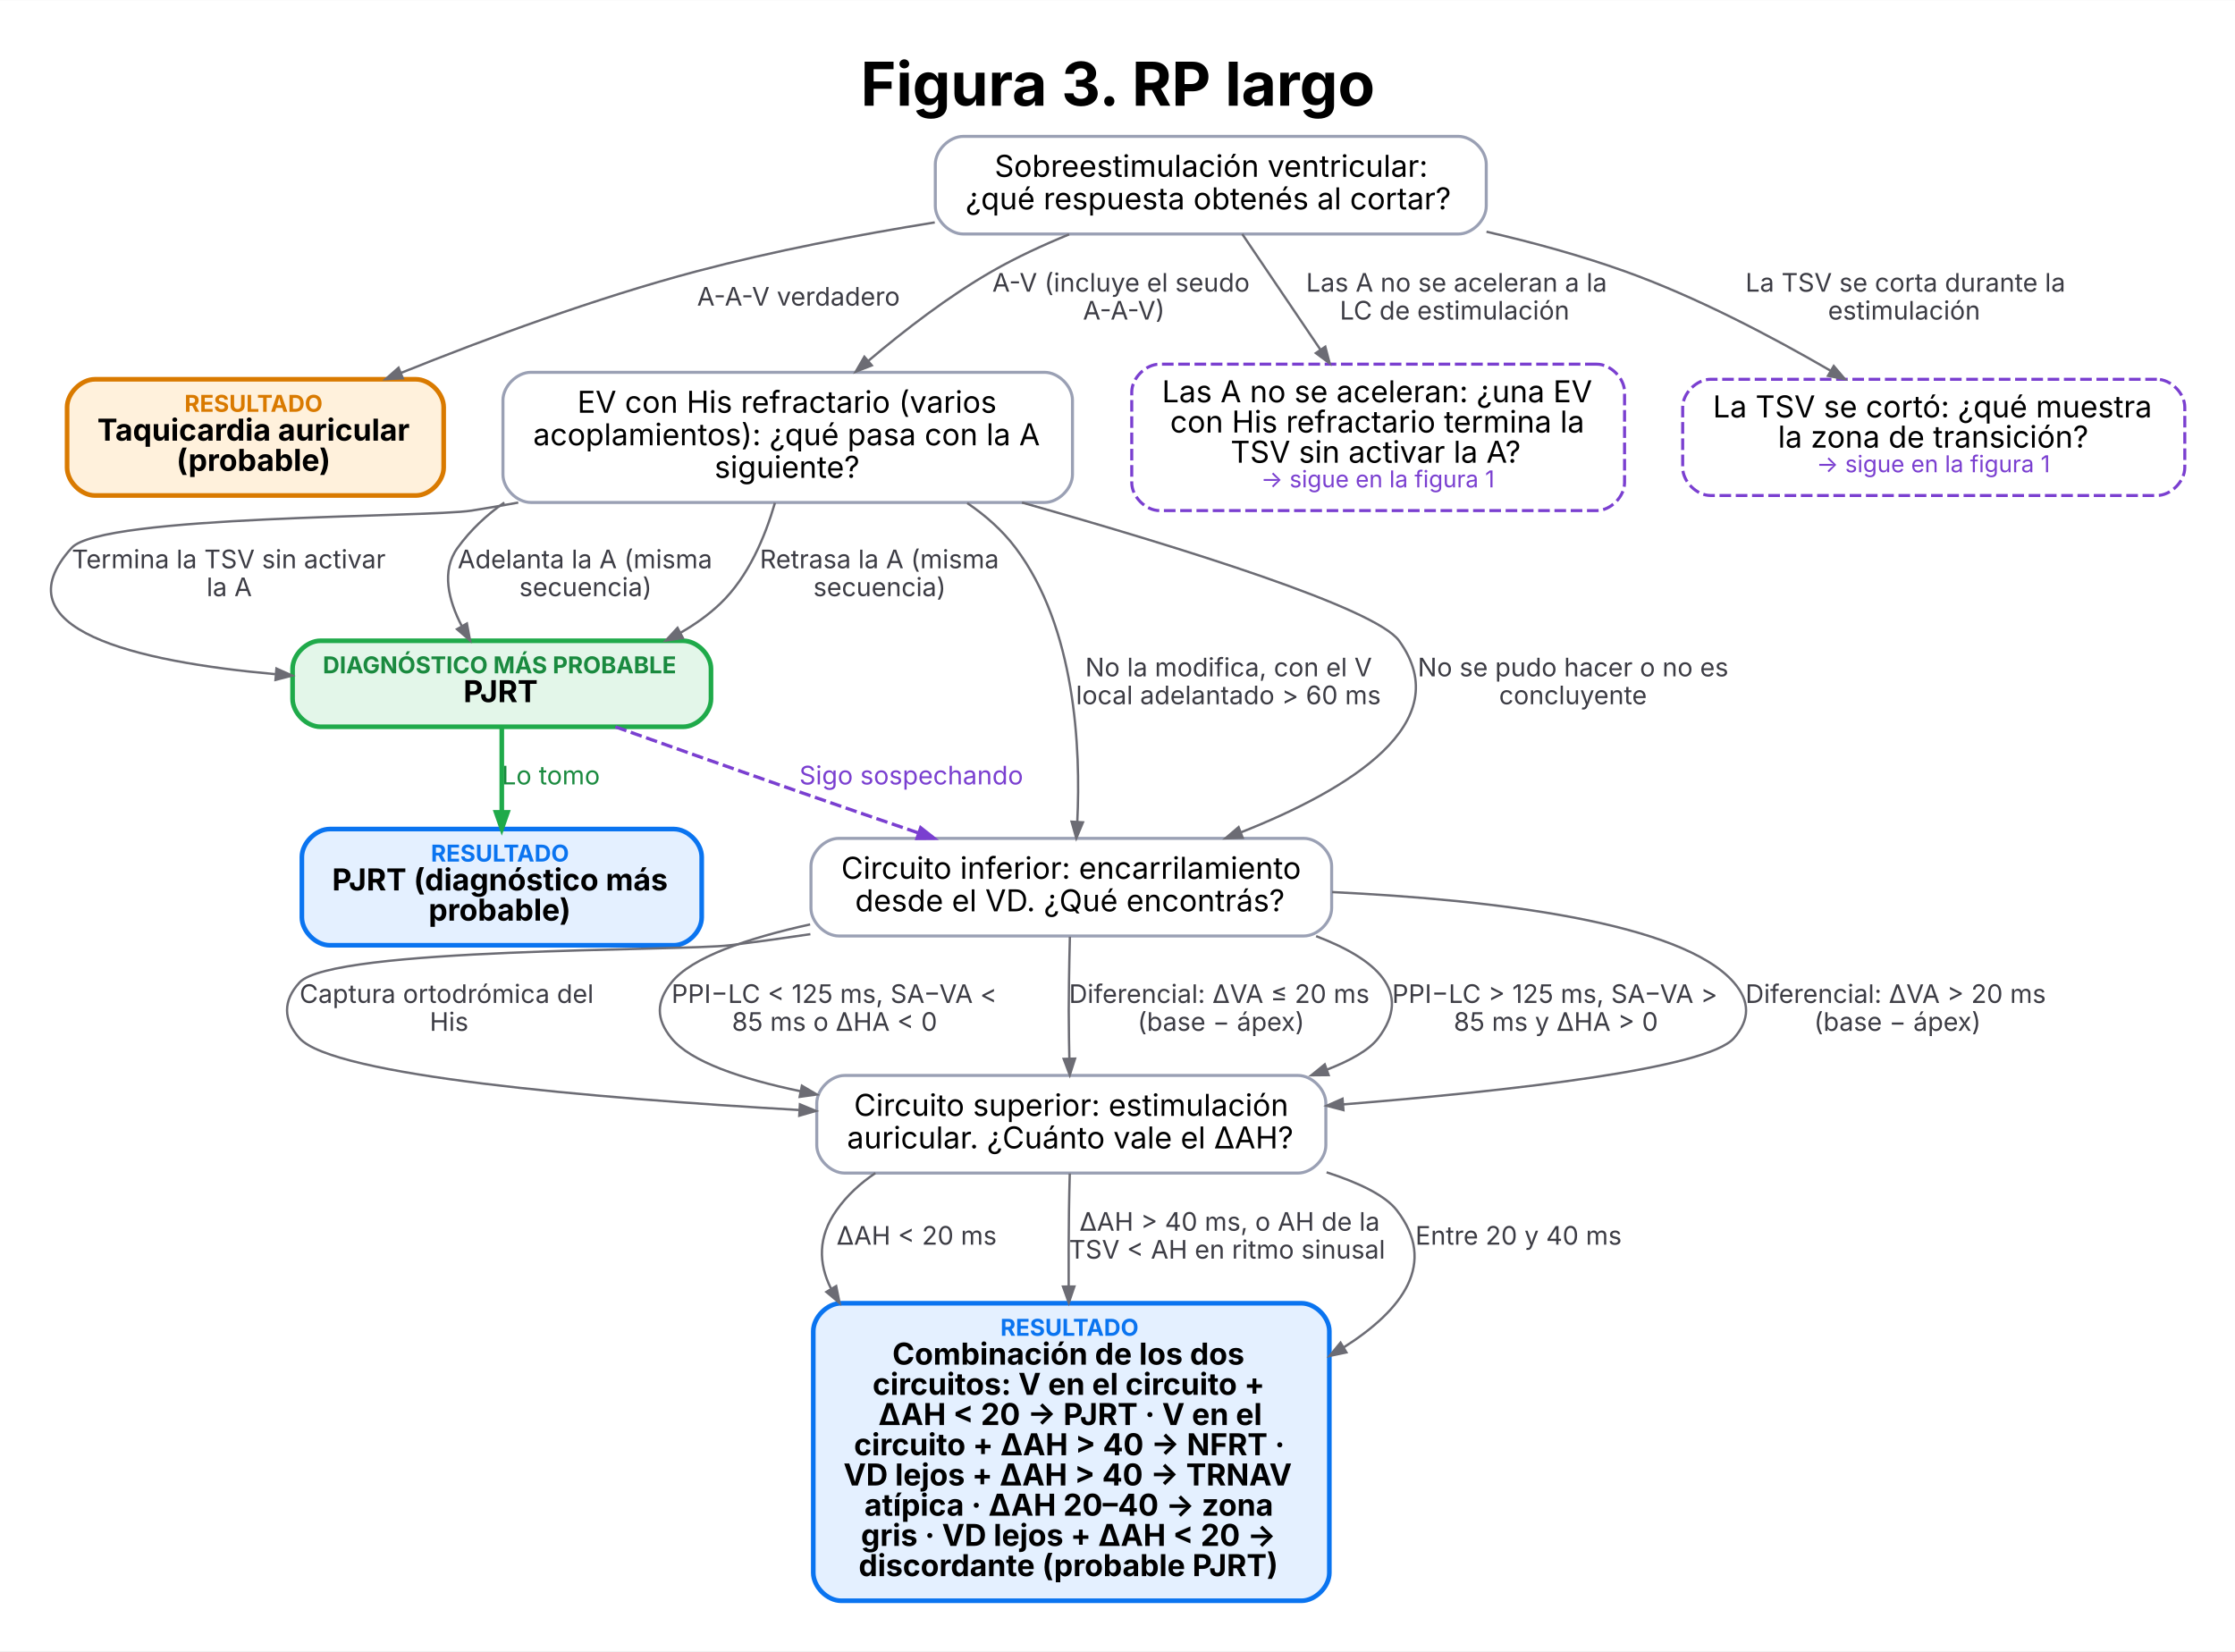
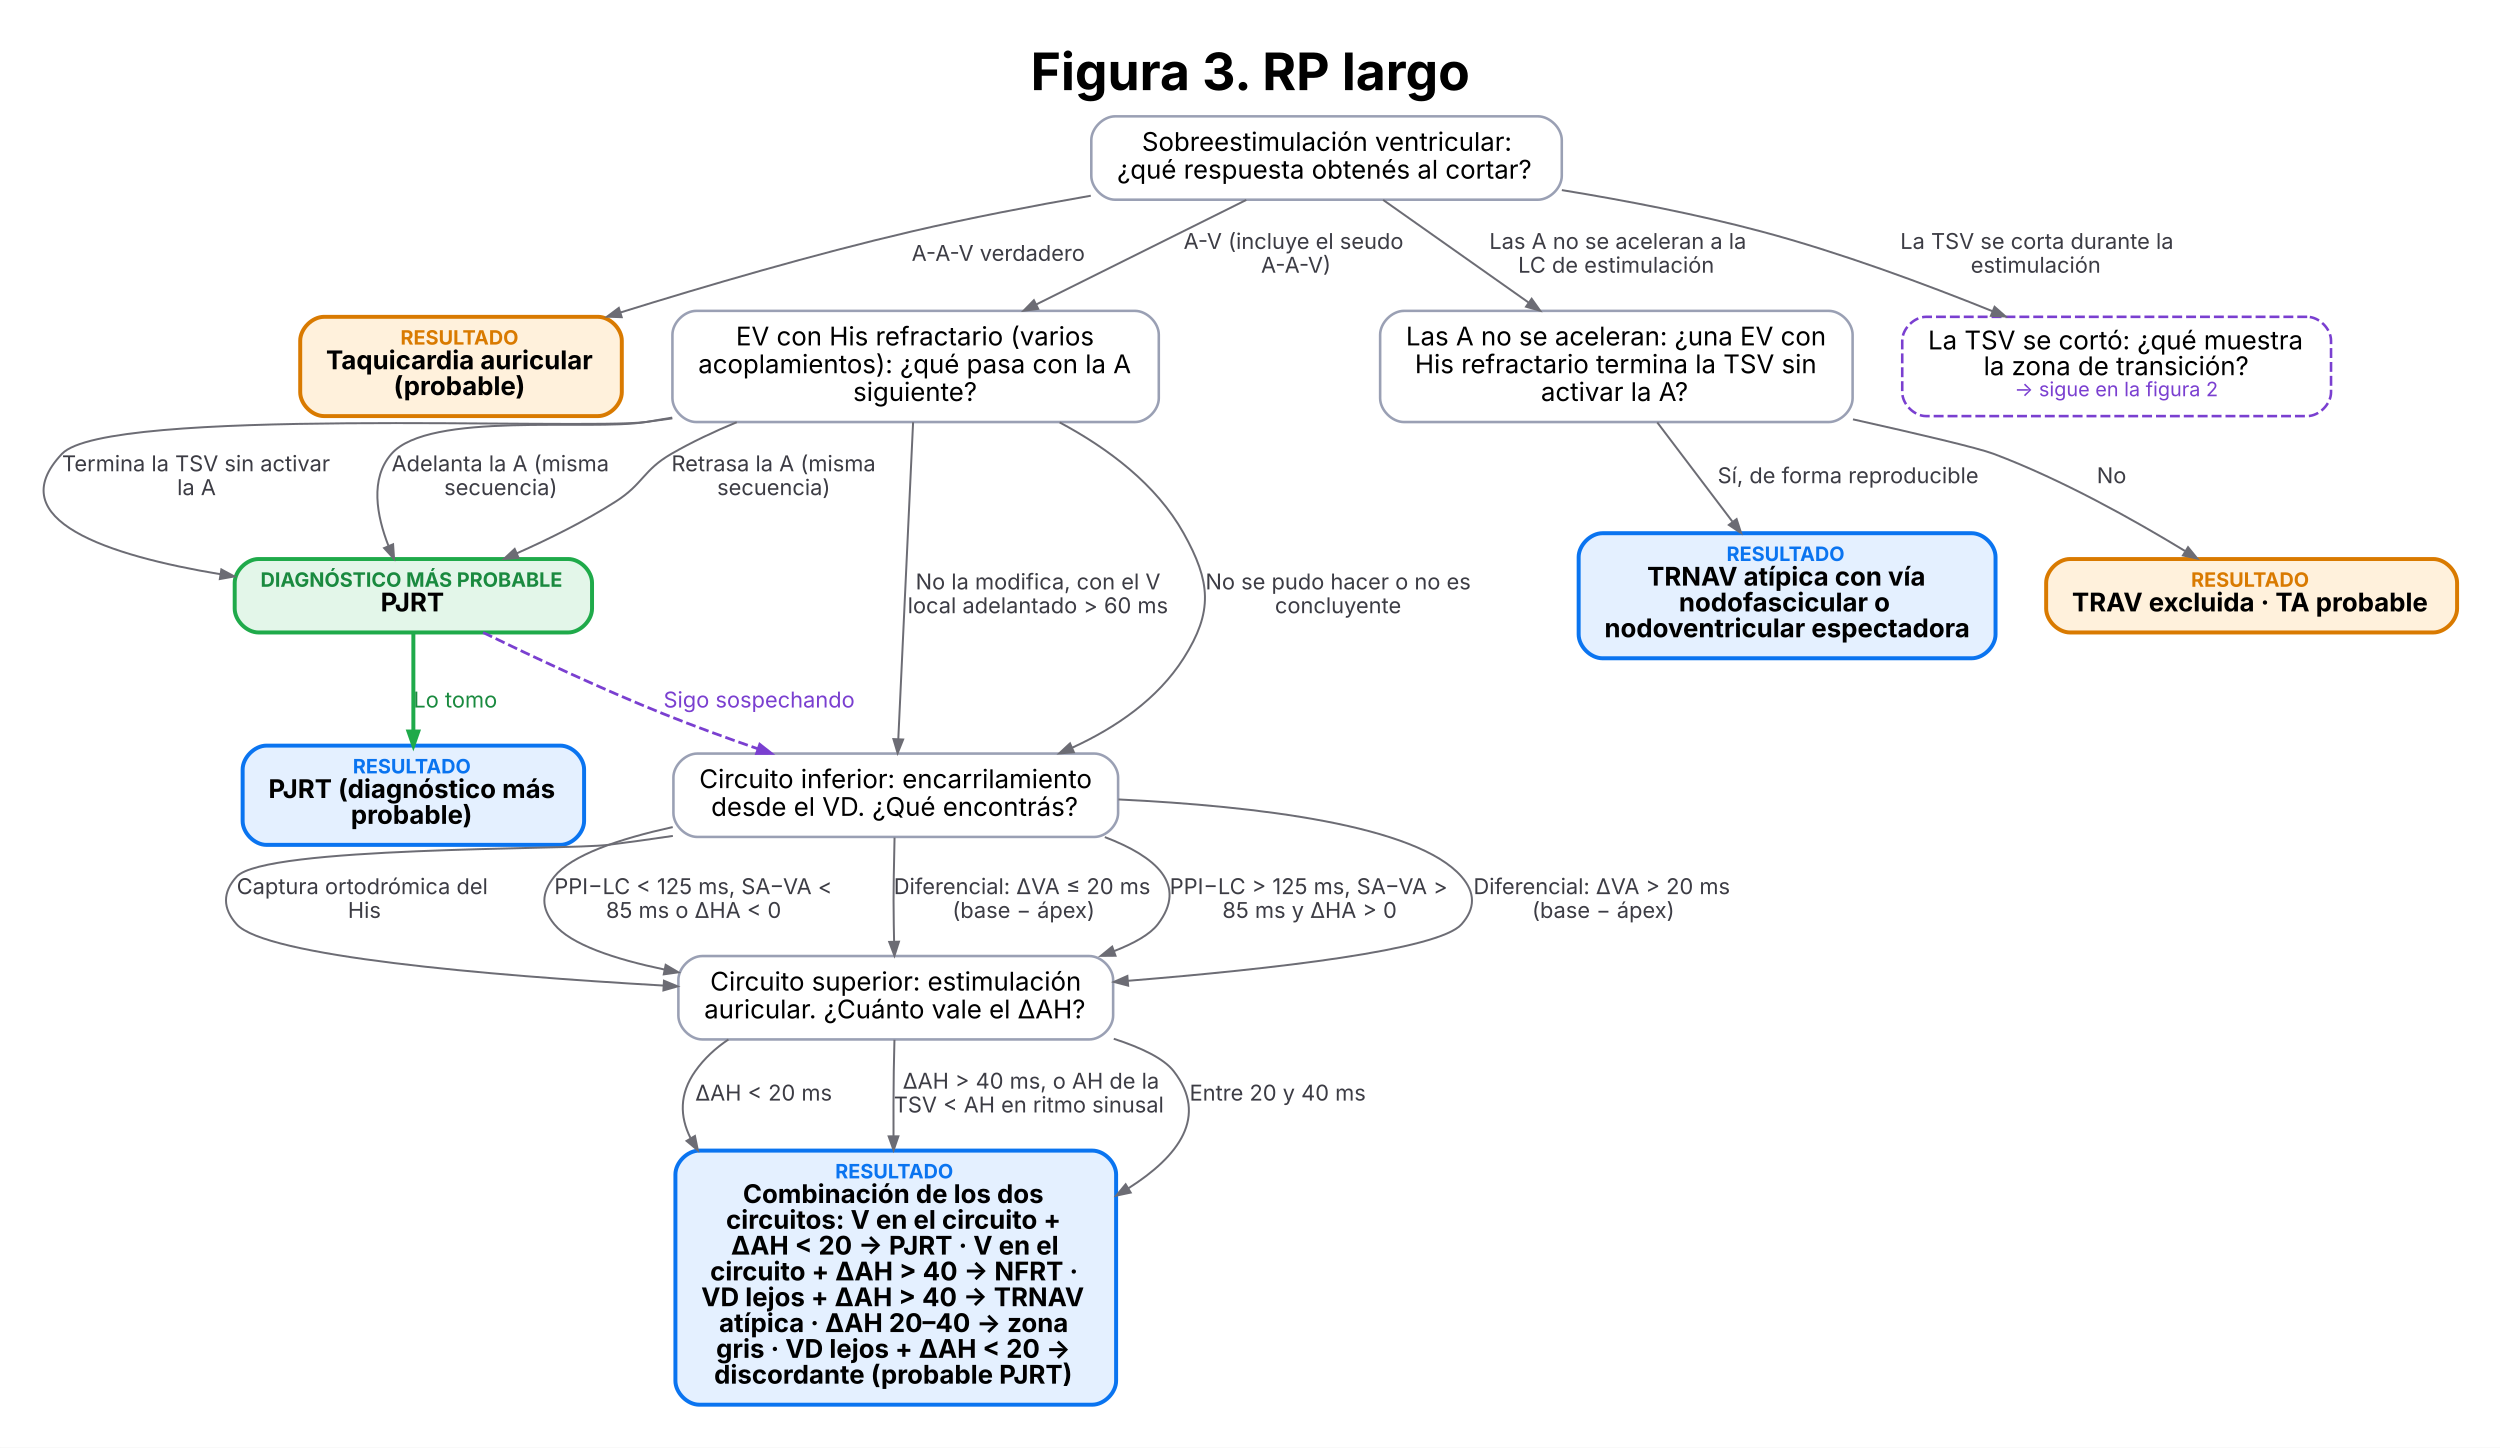
- <svg xmlns="http://www.w3.org/2000/svg" width="961pt" height="710pt" viewBox="0.00 0.00 961.46 710.20">
-   <g id="graph0" class="graph" transform="scale(1 1) rotate(0) translate(21.6 688.6)">
-     <polygon fill="white" stroke="transparent" points="-21.6,21.6 -21.6,-688.6 939.86,-688.6 939.86,21.6 -21.6,21.6" />
-     <text text-anchor="start" x="348.63" y="-643.2" font-family="Inter" font-weight="bold" font-size="26.00">Figura 3. RP largo</text>
+ <svg xmlns="http://www.w3.org/2000/svg" width="1259pt" height="729pt" viewBox="0.00 0.00 1259.31 729.20">
+   <g id="graph0" class="graph" transform="scale(1 1) rotate(0) translate(21.6 707.6)">
+     <polygon fill="white" stroke="transparent" points="-21.6,21.6 -21.6,-707.6 1237.71,-707.6 1237.71,21.6 -21.6,21.6" />
+     <text text-anchor="start" x="497.55" y="-662.2" font-family="Inter" font-weight="bold" font-size="26.00">Figura 3. RP largo</text>
    <g id="node1" class="node">
-       <path fill="#ffffff" stroke="#9aa0b4" stroke-width="1.3" d="M605.76,-630C605.76,-630 392.76,-630 392.76,-630 386.76,-630 380.76,-624 380.76,-618 380.76,-618 380.76,-600 380.76,-600 380.76,-594 386.76,-588 392.76,-588 392.76,-588 605.76,-588 605.76,-588 611.76,-588 617.76,-594 617.76,-600 617.76,-600 617.76,-618 617.76,-618 617.76,-624 611.76,-630 605.76,-630" />
-       <text text-anchor="start" x="406.26" y="-612.6" font-family="Inter" font-size="13.00">Sobreestimulación ventricular:</text>
-       <text text-anchor="start" x="393.76" y="-598.6" font-family="Inter" font-size="13.00">¿qué respuesta obtenés al cortar?</text>
+       <path fill="#ffffff" stroke="#9aa0b4" stroke-width="1.3" d="M753.11,-649C753.11,-649 540.11,-649 540.11,-649 534.11,-649 528.11,-643 528.11,-637 528.11,-637 528.11,-619 528.11,-619 528.11,-613 534.11,-607 540.11,-607 540.11,-607 753.11,-607 753.11,-607 759.11,-607 765.11,-613 765.11,-619 765.11,-619 765.11,-637 765.11,-637 765.11,-643 759.11,-649 753.11,-649" />
+       <text text-anchor="start" x="553.61" y="-631.6" font-family="Inter" font-size="13.00">Sobreestimulación ventricular:</text>
+       <text text-anchor="start" x="541.11" y="-617.6" font-family="Inter" font-size="13.00">¿qué respuesta obtenés al cortar?</text>
    </g>
    <g id="node2" class="node">
-       <path fill="#fff1dc" stroke="#d97a00" stroke-width="2" d="M157.26,-525.5C157.26,-525.5 19.26,-525.5 19.26,-525.5 13.26,-525.5 7.26,-519.5 7.26,-513.5 7.26,-513.5 7.26,-487.5 7.26,-487.5 7.26,-481.5 13.26,-475.5 19.26,-475.5 19.26,-475.5 157.26,-475.5 157.26,-475.5 163.26,-475.5 169.26,-481.5 169.26,-487.5 169.26,-487.5 169.26,-513.5 169.26,-513.5 169.26,-519.5 163.26,-525.5 157.26,-525.5" />
-       <text text-anchor="start" x="57.76" y="-511.5" font-family="Inter" font-weight="bold" font-size="10.00" fill="#d97a00">RESULTADO</text>
-       <text text-anchor="start" x="20.26" y="-499.1" font-family="Inter" font-weight="bold" font-size="13.00">Taquicardia auricular</text>
-       <text text-anchor="start" x="54.26" y="-486.1" font-family="Inter" font-weight="bold" font-size="13.00">(probable)</text>
+       <path fill="#fff1dc" stroke="#d97a00" stroke-width="2" d="M279.61,-548C279.61,-548 141.61,-548 141.61,-548 135.61,-548 129.61,-542 129.61,-536 129.61,-536 129.61,-510 129.61,-510 129.61,-504 135.61,-498 141.61,-498 141.61,-498 279.61,-498 279.61,-498 285.61,-498 291.61,-504 291.61,-510 291.61,-510 291.61,-536 291.61,-536 291.61,-542 285.61,-548 279.61,-548" />
+       <text text-anchor="start" x="180.11" y="-534" font-family="Inter" font-weight="bold" font-size="10.00" fill="#d97a00">RESULTADO</text>
+       <text text-anchor="start" x="142.61" y="-521.6" font-family="Inter" font-weight="bold" font-size="13.00">Taquicardia auricular</text>
+       <text text-anchor="start" x="176.61" y="-508.6" font-family="Inter" font-weight="bold" font-size="13.00">(probable)</text>
    </g>
    <g id="edge1" class="edge">
-       <path fill="none" stroke="#6c6c74" d="M380.52,-592.99C347.16,-587.61 311.05,-580.67 278.26,-572 234.87,-560.53 187.55,-542.99 150.98,-528.27" />
-       <polygon fill="#6c6c74" stroke="#6c6c74" points="151.69,-525.92 144.28,-525.56 149.85,-530.46 151.69,-525.92" />
-       <text text-anchor="start" x="278.26" y="-557.2" font-family="Inter" font-size="11.00" fill="#3c3c44">A-A-V verdadero</text>
+       <path fill="none" stroke="#6c6c74" d="M527.86,-609.01C498.24,-603.85 466.65,-597.76 437.61,-591 388.41,-579.54 334.12,-563.64 290.97,-550.21" />
+       <polygon fill="#6c6c74" stroke="#6c6c74" points="291.56,-547.82 284.15,-548.07 290.1,-552.5 291.56,-547.82" />
+       <text text-anchor="start" x="437.61" y="-576.2" font-family="Inter" font-size="11.00" fill="#3c3c44">A-A-V verdadero</text>
    </g>
    <g id="node3" class="node">
-       <path fill="#ffffff" stroke="#9aa0b4" stroke-width="1.3" d="M427.76,-528.5C427.76,-528.5 206.76,-528.5 206.76,-528.5 200.76,-528.5 194.76,-522.5 194.76,-516.5 194.76,-516.5 194.76,-484.5 194.76,-484.5 194.76,-478.5 200.76,-472.5 206.76,-472.5 206.76,-472.5 427.76,-472.5 427.76,-472.5 433.76,-472.5 439.76,-478.5 439.76,-484.5 439.76,-484.5 439.76,-516.5 439.76,-516.5 439.76,-522.5 433.76,-528.5 427.76,-528.5" />
-       <text text-anchor="start" x="226.76" y="-511.1" font-family="Inter" font-size="13.00">EV con His refractario (varios</text>
-       <text text-anchor="start" x="207.76" y="-497.1" font-family="Inter" font-size="13.00">acoplamientos): ¿qué pasa con la A</text>
-       <text text-anchor="start" x="285.76" y="-483.1" font-family="Inter" font-size="13.00">siguiente?</text>
+       <path fill="#ffffff" stroke="#9aa0b4" stroke-width="1.3" d="M550.11,-551C550.11,-551 329.11,-551 329.11,-551 323.11,-551 317.11,-545 317.11,-539 317.11,-539 317.11,-507 317.11,-507 317.11,-501 323.11,-495 329.11,-495 329.11,-495 550.11,-495 550.11,-495 556.11,-495 562.11,-501 562.11,-507 562.11,-507 562.11,-539 562.11,-539 562.11,-545 556.11,-551 550.11,-551" />
+       <text text-anchor="start" x="349.11" y="-533.6" font-family="Inter" font-size="13.00">EV con His refractario (varios</text>
+       <text text-anchor="start" x="330.11" y="-519.6" font-family="Inter" font-size="13.00">acoplamientos): ¿qué pasa con la A</text>
+       <text text-anchor="start" x="408.11" y="-505.6" font-family="Inter" font-size="13.00">siguiente?</text>
    </g>
    <g id="edge2" class="edge">
-       <path fill="none" stroke="#6c6c74" d="M438.31,-587.83C427.03,-583.22 415.57,-577.91 405.26,-572 386.5,-561.25 367.55,-546.65 352.07,-533.53" />
-       <polygon fill="#6c6c74" stroke="#6c6c74" points="353.43,-531.47 346.52,-528.77 350.24,-535.19 353.43,-531.47" />
-       <text text-anchor="start" x="405.26" y="-563.2" font-family="Inter" font-size="11.00" fill="#3c3c44">A-V (incluye el seudo</text>
-       <text text-anchor="start" x="444.26" y="-551.2" font-family="Inter" font-size="11.00" fill="#3c3c44">A-A-V)</text>
+       <path fill="none" stroke="#6c6c74" d="M606.2,-606.9C576.08,-591.9 534.41,-571.17 500.29,-554.2" />
+       <polygon fill="#6c6c74" stroke="#6c6c74" points="501.37,-552 494.01,-551.07 499.19,-556.38 501.37,-552" />
+       <text text-anchor="start" x="574.61" y="-582.2" font-family="Inter" font-size="11.00" fill="#3c3c44">A-V (incluye el seudo</text>
+       <text text-anchor="start" x="613.61" y="-570.2" font-family="Inter" font-size="11.00" fill="#3c3c44">A-A-V)</text>
    </g>
    <g id="node4" class="node">
-       <path fill="none" stroke="#7a3fd0" stroke-width="1.3" stroke-dasharray="5,2" d="M665.26,-532C665.26,-532 477.26,-532 477.26,-532 471.26,-532 465.26,-526 465.26,-520 465.26,-520 465.26,-481 465.26,-481 465.26,-475 471.26,-469 477.26,-469 477.26,-469 665.26,-469 665.26,-469 671.26,-469 677.26,-475 677.26,-481 677.26,-481 677.26,-520 677.26,-520 677.26,-526 671.26,-532 665.26,-532" />
-       <text text-anchor="start" x="478.26" y="-515.6" font-family="Inter" font-size="13.00">Las A no se aceleran: ¿una EV</text>
-       <text text-anchor="start" x="481.76" y="-502.6" font-family="Inter" font-size="13.00">con His refractario termina la</text>
-       <text text-anchor="start" x="507.76" y="-489.6" font-family="Inter" font-size="13.00">TSV sin activar la A?</text>
-       <text text-anchor="start" x="520.76" y="-479" font-family="Inter" font-size="10.00" fill="#7a3fd0">→ sigue en la figura 1</text>
+       <path fill="#ffffff" stroke="#9aa0b4" stroke-width="1.3" d="M899.61,-551C899.61,-551 685.61,-551 685.61,-551 679.61,-551 673.61,-545 673.61,-539 673.61,-539 673.61,-507 673.61,-507 673.61,-501 679.61,-495 685.61,-495 685.61,-495 899.61,-495 899.61,-495 905.61,-495 911.61,-501 911.61,-507 911.61,-507 911.61,-539 911.61,-539 911.61,-545 905.61,-551 899.61,-551" />
+       <text text-anchor="start" x="686.61" y="-533.6" font-family="Inter" font-size="13.00">Las A no se aceleran: ¿una EV con</text>
+       <text text-anchor="start" x="691.11" y="-519.6" font-family="Inter" font-size="13.00">His refractario termina la TSV sin</text>
+       <text text-anchor="start" x="754.61" y="-505.6" font-family="Inter" font-size="13.00">activar la A?</text>
    </g>
    <g id="edge3" class="edge">
-       <path fill="none" stroke="#6c6c74" d="M512.8,-587.97C522.23,-574.02 535.09,-555 546.35,-538.35" />
-       <polygon fill="#6c6c74" stroke="#6c6c74" points="548.52,-539.51 550.41,-532.34 544.46,-536.76 548.52,-539.51" />
-       <text text-anchor="start" x="540.26" y="-563.2" font-family="Inter" font-size="11.00" fill="#3c3c44">Las A no se aceleran a la</text>
-       <text text-anchor="start" x="554.76" y="-551.2" font-family="Inter" font-size="11.00" fill="#3c3c44">LC de estimulación</text>
+       <path fill="none" stroke="#6c6c74" d="M675.1,-606.9C695.91,-592.22 724.52,-572.03 748.3,-555.26" />
+       <polygon fill="#6c6c74" stroke="#6c6c74" points="749.93,-557.11 754.23,-551.07 747.1,-553.1 749.93,-557.11" />
+       <text text-anchor="start" x="728.61" y="-582.2" font-family="Inter" font-size="11.00" fill="#3c3c44">Las A no se aceleran a la</text>
+       <text text-anchor="start" x="743.11" y="-570.2" font-family="Inter" font-size="11.00" fill="#3c3c44">LC de estimulación</text>
    </g>
    <g id="node5" class="node">
-       <path fill="none" stroke="#7a3fd0" stroke-width="1.3" stroke-dasharray="5,2" d="M906.26,-525.5C906.26,-525.5 714.26,-525.5 714.26,-525.5 708.26,-525.5 702.26,-519.5 702.26,-513.5 702.26,-513.5 702.26,-487.5 702.26,-487.5 702.26,-481.5 708.26,-475.5 714.26,-475.5 714.26,-475.5 906.26,-475.5 906.26,-475.5 912.26,-475.5 918.26,-481.5 918.26,-487.5 918.26,-487.5 918.26,-513.5 918.26,-513.5 918.26,-519.5 912.26,-525.5 906.26,-525.5" />
-       <text text-anchor="start" x="715.26" y="-509.1" font-family="Inter" font-size="13.00">La TSV se cortó: ¿qué muestra</text>
-       <text text-anchor="start" x="743.26" y="-496.1" font-family="Inter" font-size="13.00">la zona de transición?</text>
-       <text text-anchor="start" x="759.76" y="-485.5" font-family="Inter" font-size="10.00" fill="#7a3fd0">→ sigue en la figura 1</text>
+       <path fill="none" stroke="#7a3fd0" stroke-width="1.3" stroke-dasharray="5,2" d="M1140.61,-548C1140.61,-548 948.61,-548 948.61,-548 942.61,-548 936.61,-542 936.61,-536 936.61,-536 936.61,-510 936.61,-510 936.61,-504 942.61,-498 948.61,-498 948.61,-498 1140.61,-498 1140.61,-498 1146.61,-498 1152.61,-504 1152.61,-510 1152.61,-510 1152.61,-536 1152.61,-536 1152.61,-542 1146.61,-548 1140.61,-548" />
+       <text text-anchor="start" x="949.61" y="-531.6" font-family="Inter" font-size="13.00">La TSV se cortó: ¿qué muestra</text>
+       <text text-anchor="start" x="977.61" y="-518.6" font-family="Inter" font-size="13.00">la zona de transición?</text>
+       <text text-anchor="start" x="993.11" y="-508" font-family="Inter" font-size="10.00" fill="#7a3fd0">→ sigue en la figura 2</text>
    </g>
    <g id="edge4" class="edge">
-       <path fill="none" stroke="#6c6c74" d="M617.86,-588.98C637.96,-584.35 658.41,-578.74 677.26,-572 708.11,-560.97 740.64,-543.83 765.81,-529.22" />
-       <polygon fill="#6c6c74" stroke="#6c6c74" points="767.25,-531.21 772.05,-525.56 764.77,-526.99 767.25,-531.21" />
-       <text text-anchor="start" x="729.26" y="-563.2" font-family="Inter" font-size="11.00" fill="#3c3c44">La TSV se corta durante la</text>
-       <text text-anchor="start" x="764.76" y="-551.2" font-family="Inter" font-size="11.00" fill="#3c3c44">estimulación</text>
+       <path fill="none" stroke="#6c6c74" d="M765.14,-611.84C797.96,-606.48 833.4,-599.59 865.61,-591 905.13,-580.46 948.1,-564.54 982.03,-550.85" />
+       <polygon fill="#6c6c74" stroke="#6c6c74" points="983.13,-553.05 988.69,-548.15 981.28,-548.51 983.13,-553.05" />
+       <text text-anchor="start" x="935.61" y="-582.2" font-family="Inter" font-size="11.00" fill="#3c3c44">La TSV se corta durante la</text>
+       <text text-anchor="start" x="971.11" y="-570.2" font-family="Inter" font-size="11.00" fill="#3c3c44">estimulación</text>
    </g>
    <g id="node6" class="node">
-       <path fill="#e3f6e9" stroke="#1faa4a" stroke-width="2" d="M272.26,-413C272.26,-413 116.26,-413 116.26,-413 110.26,-413 104.26,-407 104.26,-401 104.26,-401 104.26,-388 104.26,-388 104.26,-382 110.26,-376 116.26,-376 116.26,-376 272.26,-376 272.26,-376 278.26,-376 284.26,-382 284.26,-388 284.26,-388 284.26,-401 284.26,-401 284.26,-407 278.26,-413 272.26,-413" />
-       <text text-anchor="start" x="117.26" y="-399" font-family="Inter" font-weight="bold" font-size="10.00" fill="#1a8a3f">DIAGNÓSTICO MÁS PROBABLE</text>
-       <text text-anchor="start" x="177.76" y="-386.6" font-family="Inter" font-weight="bold" font-size="13.00">PJRT</text>
+       <path fill="#e3f6e9" stroke="#1faa4a" stroke-width="2" d="M264.61,-426C264.61,-426 108.61,-426 108.61,-426 102.61,-426 96.61,-420 96.61,-414 96.61,-414 96.61,-401 96.61,-401 96.61,-395 102.61,-389 108.61,-389 108.61,-389 264.61,-389 264.61,-389 270.61,-389 276.61,-395 276.61,-401 276.61,-401 276.61,-414 276.61,-414 276.61,-420 270.61,-426 264.61,-426" />
+       <text text-anchor="start" x="109.61" y="-412" font-family="Inter" font-weight="bold" font-size="10.00" fill="#1a8a3f">DIAGNÓSTICO MÁS PROBABLE</text>
+       <text text-anchor="start" x="170.11" y="-399.6" font-family="Inter" font-weight="bold" font-size="13.00">PJRT</text>
    </g>
    <g id="edge5" class="edge">
-       <path fill="none" stroke="#6c6c74" d="M201.34,-472.46C194.56,-471.21 187.83,-470.04 181.26,-469 162.3,-466 22.19,-467.19 9.26,-453 -22.74,-417.88 36.9,-404.01 96.79,-398.64" />
-       <polygon fill="#6c6c74" stroke="#6c6c74" points="97.32,-401.05 104.09,-398.02 96.91,-396.17 97.32,-401.05" />
-       <text text-anchor="start" x="9.26" y="-444.2" font-family="Inter" font-size="11.00" fill="#3c3c44">Termina la TSV sin activar</text>
-       <text text-anchor="start" x="67.26" y="-432.2" font-family="Inter" font-size="11.00" fill="#3c3c44">la A</text>
+       <path fill="none" stroke="#6c6c74" d="M317.04,-496.84C312.51,-496.17 308.02,-495.56 303.61,-495 271.15,-490.92 32.1,-502.75 9.61,-479 -21.98,-445.65 32.78,-427.74 89.5,-418.33" />
+       <polygon fill="#6c6c74" stroke="#6c6c74" points="89.89,-420.75 96.42,-417.22 89.12,-415.91 89.89,-420.75" />
+       <text text-anchor="start" x="9.61" y="-470.2" font-family="Inter" font-size="11.00" fill="#3c3c44">Termina la TSV sin activar</text>
+       <text text-anchor="start" x="67.61" y="-458.2" font-family="Inter" font-size="11.00" fill="#3c3c44">la A</text>
    </g>
    <g id="edge6" class="edge">
-       <path fill="none" stroke="#6c6c74" d="M195.35,-472.47C187.67,-467.09 180.82,-460.67 175.26,-453 168.09,-443.11 171.34,-430.35 177.03,-419.37" />
-       <polygon fill="#6c6c74" stroke="#6c6c74" points="179.25,-420.43 180.61,-413.14 175,-417.99 179.25,-420.43" />
-       <text text-anchor="start" x="175.26" y="-444.2" font-family="Inter" font-size="11.00" fill="#3c3c44">Adelanta la A (misma</text>
-       <text text-anchor="start" x="201.76" y="-432.2" font-family="Inter" font-size="11.00" fill="#3c3c44">secuencia)</text>
+       <path fill="none" stroke="#6c6c74" d="M316.99,-497.24C312.47,-496.46 308,-495.71 303.61,-495 275.31,-490.43 194.58,-500.49 175.61,-479 164.59,-466.52 168.17,-447.71 174.06,-432.66" />
+       <polygon fill="#6c6c74" stroke="#6c6c74" points="176.39,-433.44 176.89,-426.04 171.88,-431.52 176.39,-433.44" />
+       <text text-anchor="start" x="175.61" y="-470.2" font-family="Inter" font-size="11.00" fill="#3c3c44">Adelanta la A (misma</text>
+       <text text-anchor="start" x="202.11" y="-458.2" font-family="Inter" font-size="11.00" fill="#3c3c44">secuencia)</text>
    </g>
    <g id="edge7" class="edge">
-       <path fill="none" stroke="#6c6c74" d="M311.76,-472.32C307.54,-457.76 300.33,-440.51 288.26,-429 283.18,-424.16 277.36,-420.01 271.15,-416.46" />
-       <polygon fill="#6c6c74" stroke="#6c6c74" points="272.16,-414.22 264.83,-413.1 269.86,-418.55 272.16,-414.22" />
-       <text text-anchor="start" x="305.26" y="-444.2" font-family="Inter" font-size="11.00" fill="#3c3c44">Retrasa la A (misma</text>
-       <text text-anchor="start" x="328.26" y="-432.2" font-family="Inter" font-size="11.00" fill="#3c3c44">secuencia)</text>
+       <path fill="none" stroke="#6c6c74" d="M349.51,-494.92C338.14,-490.23 326.9,-484.93 316.61,-479 302.4,-470.82 302.42,-463.82 288.61,-455 273.11,-445.11 255.16,-436.18 238.68,-428.86" />
+       <polygon fill="#6c6c74" stroke="#6c6c74" points="239.6,-426.59 232.21,-426.03 237.64,-431.08 239.6,-426.59" />
+       <text text-anchor="start" x="316.61" y="-470.2" font-family="Inter" font-size="11.00" fill="#3c3c44">Retrasa la A (misma</text>
+       <text text-anchor="start" x="339.61" y="-458.2" font-family="Inter" font-size="11.00" fill="#3c3c44">secuencia)</text>
    </g>
    <g id="node7" class="node">
-       <path fill="#ffffff" stroke="#9aa0b4" stroke-width="1.3" d="M539.26,-328C539.26,-328 339.26,-328 339.26,-328 333.26,-328 327.26,-322 327.26,-316 327.26,-316 327.26,-298 327.26,-298 327.26,-292 333.26,-286 339.26,-286 339.26,-286 539.26,-286 539.26,-286 545.26,-286 551.26,-292 551.26,-298 551.26,-298 551.26,-316 551.26,-316 551.26,-322 545.26,-328 539.26,-328" />
-       <text text-anchor="start" x="340.26" y="-310.6" font-family="Inter" font-size="13.00">Circuito inferior: encarrilamiento</text>
-       <text text-anchor="start" x="346.26" y="-296.6" font-family="Inter" font-size="13.00">desde el VD. ¿Qué encontrás?</text>
+       <path fill="#ffffff" stroke="#9aa0b4" stroke-width="1.3" d="M529.61,-328C529.61,-328 329.61,-328 329.61,-328 323.61,-328 317.61,-322 317.61,-316 317.61,-316 317.61,-298 317.61,-298 317.61,-292 323.61,-286 329.61,-286 329.61,-286 529.61,-286 529.61,-286 535.61,-286 541.61,-292 541.61,-298 541.61,-298 541.61,-316 541.61,-316 541.61,-322 535.61,-328 529.61,-328" />
+       <text text-anchor="start" x="330.61" y="-310.6" font-family="Inter" font-size="13.00">Circuito inferior: encarrilamiento</text>
+       <text text-anchor="start" x="336.61" y="-296.6" font-family="Inter" font-size="13.00">desde el VD. ¿Qué encontrás?</text>
    </g>
    <g id="edge8" class="edge">
-       <path fill="none" stroke="#6c6c74" d="M394.49,-472.24C402.4,-466.88 409.59,-460.52 415.26,-453 441.14,-418.67 443.35,-366.72 441.83,-335.21" />
-       <polygon fill="#6c6c74" stroke="#6c6c74" points="444.27,-334.89 441.41,-328.05 439.38,-335.18 444.27,-334.89" />
-       <text text-anchor="start" x="445.26" y="-397.7" font-family="Inter" font-size="11.00" fill="#3c3c44">No la modifica, con el V</text>
-       <text text-anchor="start" x="441.26" y="-385.7" font-family="Inter" font-size="11.00" fill="#3c3c44">local adelantado &gt; 60 ms</text>
+       <path fill="none" stroke="#6c6c74" d="M438.34,-494.9C436.42,-453.84 432.8,-376.31 430.88,-335.19" />
+       <polygon fill="#6c6c74" stroke="#6c6c74" points="433.32,-335.08 430.55,-328.2 428.43,-335.3 433.32,-335.08" />
+       <text text-anchor="start" x="439.61" y="-410.7" font-family="Inter" font-size="11.00" fill="#3c3c44">No la modifica, con el V</text>
+       <text text-anchor="start" x="435.61" y="-398.7" font-family="Inter" font-size="11.00" fill="#3c3c44">local adelantado &gt; 60 ms</text>
    </g>
    <g id="edge9" class="edge">
-       <path fill="none" stroke="#6c6c74" d="M418.04,-472.47C487.88,-452.72 570.1,-427.04 580.26,-413 605.9,-377.58 558.68,-348.92 512.13,-330.55" />
-       <polygon fill="#6c6c74" stroke="#6c6c74" points="512.98,-328.25 505.57,-328.02 511.22,-332.82 512.98,-328.25" />
-       <text text-anchor="start" x="588.26" y="-397.7" font-family="Inter" font-size="11.00" fill="#3c3c44">No se pudo hacer o no es</text>
-       <text text-anchor="start" x="623.26" y="-385.7" font-family="Inter" font-size="11.00" fill="#3c3c44">concluyente</text>
+       <path fill="none" stroke="#6c6c74" d="M512.17,-494.81C536.46,-481.82 560.84,-463.62 574.61,-439 588.27,-414.56 589.62,-399.63 574.61,-376 561.58,-355.5 540.55,-341.07 518.5,-330.96" />
+       <polygon fill="#6c6c74" stroke="#6c6c74" points="519.34,-328.65 511.95,-328.08 517.38,-333.14 519.34,-328.65" />
+       <text text-anchor="start" x="585.61" y="-410.7" font-family="Inter" font-size="11.00" fill="#3c3c44">No se pudo hacer o no es</text>
+       <text text-anchor="start" x="620.61" y="-398.7" font-family="Inter" font-size="11.00" fill="#3c3c44">concluyente</text>
+     </g>
+     <g id="node11" class="node">
+       <path fill="#e4f0ff" stroke="#0a74f0" stroke-width="2" d="M971.61,-439C971.61,-439 785.61,-439 785.61,-439 779.61,-439 773.61,-433 773.61,-427 773.61,-427 773.61,-388 773.61,-388 773.61,-382 779.61,-376 785.61,-376 785.61,-376 971.61,-376 971.61,-376 977.61,-376 983.61,-382 983.61,-388 983.61,-388 983.61,-427 983.61,-427 983.61,-433 977.61,-439 971.61,-439" />
+       <text text-anchor="start" x="848.11" y="-425" font-family="Inter" font-weight="bold" font-size="10.00" fill="#0a74f0">RESULTADO</text>
+       <text text-anchor="start" x="808.11" y="-412.6" font-family="Inter" font-weight="bold" font-size="13.00">TRNAV atípica con vía</text>
+       <text text-anchor="start" x="824.11" y="-399.6" font-family="Inter" font-weight="bold" font-size="13.00">nodofascicular o</text>
+       <text text-anchor="start" x="786.61" y="-386.6" font-family="Inter" font-weight="bold" font-size="13.00">nodoventricular espectadora</text>
+     </g>
+     <g id="edge20" class="edge">
+       <path fill="none" stroke="#6c6c74" d="M813.21,-494.81C824.54,-479.86 838.74,-461.11 851.02,-444.91" />
+       <polygon fill="#6c6c74" stroke="#6c6c74" points="853.17,-446.12 855.45,-439.07 849.27,-443.16 853.17,-446.12" />
+       <text text-anchor="start" x="843.61" y="-464.2" font-family="Inter" font-size="11.00" fill="#3c3c44">Sí, de forma reproducible</text>
+     </g>
+     <g id="node12" class="node">
+       <path fill="#fff1dc" stroke="#d97a00" stroke-width="2" d="M1204.11,-426C1204.11,-426 1021.11,-426 1021.11,-426 1015.11,-426 1009.11,-420 1009.11,-414 1009.11,-414 1009.11,-401 1009.11,-401 1009.11,-395 1015.11,-389 1021.11,-389 1021.11,-389 1204.11,-389 1204.11,-389 1210.11,-389 1216.11,-395 1216.11,-401 1216.11,-401 1216.11,-414 1216.11,-414 1216.11,-420 1210.11,-426 1204.11,-426" />
+       <text text-anchor="start" x="1082.11" y="-412" font-family="Inter" font-weight="bold" font-size="10.00" fill="#d97a00">RESULTADO</text>
+       <text text-anchor="start" x="1022.11" y="-399.6" font-family="Inter" font-weight="bold" font-size="13.00">TRAV excluida · TA probable</text>
+     </g>
+     <g id="edge21" class="edge">
+       <path fill="none" stroke="#6c6c74" d="M911.79,-496.36C945.34,-488.87 974.87,-481.91 982.61,-479 1016.94,-466.09 1053.45,-445.62 1079.01,-430.06" />
+       <polygon fill="#6c6c74" stroke="#6c6c74" points="1080.58,-431.97 1085.26,-426.22 1078.01,-427.8 1080.58,-431.97" />
+       <text text-anchor="start" x="1034.61" y="-464.2" font-family="Inter" font-size="11.00" fill="#3c3c44">No</text>
    </g>
    <g id="edge11" class="edge">
-       <path fill="none" stroke="#7a3fd0" stroke-width="1.4" stroke-dasharray="5,2" d="M243.14,-375.97C266.98,-367.46 296.09,-357.12 322.26,-348 338.75,-342.25 356.58,-336.11 373.23,-330.42" />
-       <polygon fill="#7a3fd0" stroke="#7a3fd0" stroke-width="1.4" points="374.46,-332.59 380.29,-328 372.87,-327.95 374.46,-332.59" />
-       <text text-anchor="start" x="322.26" y="-351.2" font-family="Inter" font-size="11.00" fill="#7a3fd0">Sigo sospechando</text>
+       <path fill="none" stroke="#7a3fd0" stroke-width="1.4" stroke-dasharray="5,2" d="M221.74,-388.97C246.78,-376.79 281.39,-360.54 312.61,-348 327.86,-341.87 344.45,-335.83 360.22,-330.38" />
+       <polygon fill="#7a3fd0" stroke="#7a3fd0" stroke-width="1.4" points="361.1,-332.66 366.92,-328.07 359.5,-328.03 361.1,-332.66" />
+       <text text-anchor="start" x="312.61" y="-351.2" font-family="Inter" font-size="11.00" fill="#7a3fd0">Sigo sospechando</text>
    </g>
    <g id="node8" class="node">
-       <path fill="#e4f0ff" stroke="#0a74f0" stroke-width="2" d="M268.26,-332C268.26,-332 120.26,-332 120.26,-332 114.26,-332 108.26,-326 108.26,-320 108.26,-320 108.26,-294 108.26,-294 108.26,-288 114.26,-282 120.26,-282 120.26,-282 268.26,-282 268.26,-282 274.26,-282 280.26,-288 280.26,-294 280.26,-294 280.26,-320 280.26,-320 280.26,-326 274.26,-332 268.26,-332" />
-       <text text-anchor="start" x="163.76" y="-318" font-family="Inter" font-weight="bold" font-size="10.00" fill="#0a74f0">RESULTADO</text>
-       <text text-anchor="start" x="121.26" y="-305.6" font-family="Inter" font-weight="bold" font-size="13.00">PJRT (diagnóstico más</text>
-       <text text-anchor="start" x="162.76" y="-292.6" font-family="Inter" font-weight="bold" font-size="13.00">probable)</text>
+       <path fill="#e4f0ff" stroke="#0a74f0" stroke-width="2" d="M260.61,-332C260.61,-332 112.61,-332 112.61,-332 106.61,-332 100.61,-326 100.61,-320 100.61,-320 100.61,-294 100.61,-294 100.61,-288 106.61,-282 112.61,-282 112.61,-282 260.61,-282 260.61,-282 266.61,-282 272.61,-288 272.61,-294 272.61,-294 272.61,-320 272.61,-320 272.61,-326 266.61,-332 260.61,-332" />
+       <text text-anchor="start" x="156.11" y="-318" font-family="Inter" font-weight="bold" font-size="10.00" fill="#0a74f0">RESULTADO</text>
+       <text text-anchor="start" x="113.61" y="-305.6" font-family="Inter" font-weight="bold" font-size="13.00">PJRT (diagnóstico más</text>
+       <text text-anchor="start" x="155.11" y="-292.6" font-family="Inter" font-weight="bold" font-size="13.00">probable)</text>
    </g>
    <g id="edge10" class="edge">
-       <path fill="none" stroke="#1faa4a" stroke-width="2" d="M194.26,-375.78C194.26,-365.24 194.26,-351.55 194.26,-339.23" />
-       <polygon fill="#1faa4a" stroke="#1faa4a" stroke-width="2" points="196.71,-339.18 194.26,-332.18 191.81,-339.18 196.71,-339.18" />
-       <text text-anchor="start" x="194.26" y="-351.2" font-family="Inter" font-size="11.00" fill="#1a8a3f">Lo tomo</text>
+       <path fill="none" stroke="#1faa4a" stroke-width="2" d="M186.61,-388.89C186.61,-375.17 186.61,-355.76 186.61,-339.39" />
+       <polygon fill="#1faa4a" stroke="#1faa4a" stroke-width="2" points="189.06,-339.12 186.61,-332.12 184.16,-339.12 189.06,-339.12" />
+       <text text-anchor="start" x="186.61" y="-351.2" font-family="Inter" font-size="11.00" fill="#1a8a3f">Lo tomo</text>
    </g>
    <g id="node9" class="node">
-       <path fill="#ffffff" stroke="#9aa0b4" stroke-width="1.3" d="M536.76,-226C536.76,-226 341.76,-226 341.76,-226 335.76,-226 329.76,-220 329.76,-214 329.76,-214 329.76,-196 329.76,-196 329.76,-190 335.76,-184 341.76,-184 341.76,-184 536.76,-184 536.76,-184 542.76,-184 548.76,-190 548.76,-196 548.76,-196 548.76,-214 548.76,-214 548.76,-220 542.76,-226 536.76,-226" />
-       <text text-anchor="start" x="345.76" y="-208.6" font-family="Inter" font-size="13.00">Circuito superior: estimulación</text>
-       <text text-anchor="start" x="342.76" y="-194.6" font-family="Inter" font-size="13.00">auricular. ¿Cuánto vale el ΔAH?</text>
+       <path fill="#ffffff" stroke="#9aa0b4" stroke-width="1.3" d="M527.11,-226C527.11,-226 332.11,-226 332.11,-226 326.11,-226 320.11,-220 320.11,-214 320.11,-214 320.11,-196 320.11,-196 320.11,-190 326.11,-184 332.11,-184 332.11,-184 527.11,-184 527.11,-184 533.11,-184 539.11,-190 539.11,-196 539.11,-196 539.11,-214 539.11,-214 539.11,-220 533.11,-226 527.11,-226" />
+       <text text-anchor="start" x="336.11" y="-208.6" font-family="Inter" font-size="13.00">Circuito superior: estimulación</text>
+       <text text-anchor="start" x="333.11" y="-194.6" font-family="Inter" font-size="13.00">auricular. ¿Cuánto vale el ΔAH?</text>
    </g>
    <g id="edge12" class="edge">
-       <path fill="none" stroke="#6c6c74" d="M327.02,-286.78C315.3,-285.04 303.55,-283.41 292.26,-282 271.79,-279.45 121.21,-281.2 107.26,-266 100.05,-258.14 100.14,-249.94 107.26,-242 121.73,-225.88 232.46,-216.31 322.12,-211.14" />
-       <polygon fill="#6c6c74" stroke="#6c6c74" points="322.51,-213.57 329.36,-210.73 322.23,-208.68 322.51,-213.57" />
-       <text text-anchor="start" x="107.26" y="-257.2" font-family="Inter" font-size="11.00" fill="#3c3c44">Captura ortodrómica del</text>
-       <text text-anchor="start" x="163.26" y="-245.2" font-family="Inter" font-size="11.00" fill="#3c3c44">His</text>
+       <path fill="none" stroke="#6c6c74" d="M317.33,-286.52C306.29,-284.87 295.24,-283.33 284.61,-282 263.91,-279.41 111.71,-281.36 97.61,-266 90.39,-258.14 90.48,-249.94 97.61,-242 112.07,-225.88 222.8,-216.31 312.47,-211.14" />
+       <polygon fill="#6c6c74" stroke="#6c6c74" points="312.85,-213.57 319.7,-210.73 312.57,-208.68 312.85,-213.57" />
+       <text text-anchor="start" x="97.61" y="-257.2" font-family="Inter" font-size="11.00" fill="#3c3c44">Captura ortodrómica del</text>
+       <text text-anchor="start" x="153.61" y="-245.2" font-family="Inter" font-size="11.00" fill="#3c3c44">His</text>
    </g>
    <g id="edge13" class="edge">
-       <path fill="none" stroke="#6c6c74" d="M326.91,-290.98C299.64,-284.96 275.84,-276.8 267.26,-266 260.63,-257.65 260.53,-250.28 267.26,-242 275.47,-231.89 297.33,-224.52 322.83,-219.19" />
-       <polygon fill="#6c6c74" stroke="#6c6c74" points="323.36,-221.58 329.74,-217.81 322.4,-216.78 323.36,-221.58" />
-       <text text-anchor="start" x="267.26" y="-257.2" font-family="Inter" font-size="11.00" fill="#3c3c44">PPI−LC &lt; 125 ms, SA−VA &lt;</text>
-       <text text-anchor="start" x="293.26" y="-245.2" font-family="Inter" font-size="11.00" fill="#3c3c44">85 ms o ΔHA &lt; 0</text>
+       <path fill="none" stroke="#6c6c74" d="M317.26,-290.98C289.99,-284.96 266.19,-276.8 257.61,-266 250.97,-257.65 250.88,-250.28 257.61,-242 265.82,-231.89 287.68,-224.52 313.18,-219.19" />
+       <polygon fill="#6c6c74" stroke="#6c6c74" points="313.71,-221.58 320.09,-217.81 312.75,-216.78 313.71,-221.58" />
+       <text text-anchor="start" x="257.61" y="-257.2" font-family="Inter" font-size="11.00" fill="#3c3c44">PPI−LC &lt; 125 ms, SA−VA &lt;</text>
+       <text text-anchor="start" x="283.61" y="-245.2" font-family="Inter" font-size="11.00" fill="#3c3c44">85 ms o ΔHA &lt; 0</text>
    </g>
    <g id="edge14" class="edge">
-       <path fill="none" stroke="#6c6c74" d="M438.65,-285.65C438.49,-279.35 438.34,-272.39 438.26,-266 438.13,-255.33 438.11,-252.67 438.26,-242 438.3,-239.2 438.35,-236.27 438.42,-233.35" />
-       <polygon fill="#6c6c74" stroke="#6c6c74" points="440.87,-233.24 438.6,-226.18 435.98,-233.12 440.87,-233.24" />
-       <text text-anchor="start" x="438.26" y="-257.2" font-family="Inter" font-size="11.00" fill="#3c3c44">Diferencial: ΔVA ≤ 20 ms</text>
-       <text text-anchor="start" x="467.76" y="-245.2" font-family="Inter" font-size="11.00" fill="#3c3c44">(base − ápex)</text>
+       <path fill="none" stroke="#6c6c74" d="M429,-285.65C428.84,-279.35 428.69,-272.39 428.61,-266 428.47,-255.33 428.46,-252.67 428.61,-242 428.65,-239.2 428.7,-236.27 428.77,-233.35" />
+       <polygon fill="#6c6c74" stroke="#6c6c74" points="431.22,-233.24 428.95,-226.18 426.32,-233.12 431.22,-233.24" />
+       <text text-anchor="start" x="428.61" y="-257.2" font-family="Inter" font-size="11.00" fill="#3c3c44">Diferencial: ΔVA ≤ 20 ms</text>
+       <text text-anchor="start" x="458.11" y="-245.2" font-family="Inter" font-size="11.00" fill="#3c3c44">(base − ápex)</text>
    </g>
    <g id="edge15" class="edge">
-       <path fill="none" stroke="#6c6c74" d="M544.57,-285.92C570.29,-276.15 586.56,-262.04 571.26,-242 567.41,-236.96 559.42,-232.45 549.18,-228.48" />
-       <polygon fill="#6c6c74" stroke="#6c6c74" points="549.95,-226.15 542.54,-226.08 548.29,-230.76 549.95,-226.15" />
-       <text text-anchor="start" x="577.26" y="-257.2" font-family="Inter" font-size="11.00" fill="#3c3c44">PPI−LC &gt; 125 ms, SA−VA &gt;</text>
-       <text text-anchor="start" x="603.76" y="-245.2" font-family="Inter" font-size="11.00" fill="#3c3c44">85 ms y ΔHA &gt; 0</text>
+       <path fill="none" stroke="#6c6c74" d="M534.92,-285.92C560.64,-276.15 576.91,-262.04 561.61,-242 557.76,-236.96 549.77,-232.45 539.53,-228.48" />
+       <polygon fill="#6c6c74" stroke="#6c6c74" points="540.3,-226.15 532.88,-226.08 538.63,-230.76 540.3,-226.15" />
+       <text text-anchor="start" x="567.61" y="-257.2" font-family="Inter" font-size="11.00" fill="#3c3c44">PPI−LC &gt; 125 ms, SA−VA &gt;</text>
+       <text text-anchor="start" x="594.11" y="-245.2" font-family="Inter" font-size="11.00" fill="#3c3c44">85 ms y ΔHA &gt; 0</text>
    </g>
    <g id="edge16" class="edge">
-       <path fill="none" stroke="#6c6c74" d="M551.44,-304.89C621.18,-301.54 701.72,-291.92 724.26,-266 731.26,-257.95 731.31,-250 724.26,-242 712.8,-229 629.74,-219.5 556.23,-213.54" />
-       <polygon fill="#6c6c74" stroke="#6c6c74" points="556.32,-211.09 549.15,-212.97 555.93,-215.97 556.32,-211.09" />
-       <text text-anchor="start" x="729.26" y="-257.2" font-family="Inter" font-size="11.00" fill="#3c3c44">Diferencial: ΔVA &gt; 20 ms</text>
-       <text text-anchor="start" x="758.76" y="-245.2" font-family="Inter" font-size="11.00" fill="#3c3c44">(base − ápex)</text>
+       <path fill="none" stroke="#6c6c74" d="M541.78,-304.89C611.52,-301.54 692.07,-291.92 714.61,-266 721.6,-257.95 721.66,-250 714.61,-242 703.14,-229 620.09,-219.5 546.58,-213.54" />
+       <polygon fill="#6c6c74" stroke="#6c6c74" points="546.67,-211.09 539.49,-212.97 546.28,-215.97 546.67,-211.09" />
+       <text text-anchor="start" x="720.61" y="-257.2" font-family="Inter" font-size="11.00" fill="#3c3c44">Diferencial: ΔVA &gt; 20 ms</text>
+       <text text-anchor="start" x="750.11" y="-245.2" font-family="Inter" font-size="11.00" fill="#3c3c44">(base − ápex)</text>
    </g>
    <g id="node10" class="node">
-       <path fill="#e4f0ff" stroke="#0a74f0" stroke-width="2" d="M538.26,-128C538.26,-128 340.26,-128 340.26,-128 334.26,-128 328.26,-122 328.26,-116 328.26,-116 328.26,-12 328.26,-12 328.26,-6 334.26,0 340.26,0 340.26,0 538.26,0 538.26,0 544.26,0 550.26,-6 550.26,-12 550.26,-12 550.26,-116 550.26,-116 550.26,-122 544.26,-128 538.26,-128" />
-       <text text-anchor="start" x="408.76" y="-114" font-family="Inter" font-weight="bold" font-size="10.00" fill="#0a74f0">RESULTADO</text>
-       <text text-anchor="start" x="362.26" y="-101.6" font-family="Inter" font-weight="bold" font-size="13.00">Combinación de los dos</text>
-       <text text-anchor="start" x="353.76" y="-88.6" font-family="Inter" font-weight="bold" font-size="13.00">circuitos: V en el circuito +</text>
-       <text text-anchor="start" x="356.26" y="-75.6" font-family="Inter" font-weight="bold" font-size="13.00">ΔAH &lt; 20 → PJRT · V en el</text>
-       <text text-anchor="start" x="345.76" y="-62.6" font-family="Inter" font-weight="bold" font-size="13.00">circuito + ΔAH &gt; 40 → NFRT ·</text>
-       <text text-anchor="start" x="341.26" y="-49.6" font-family="Inter" font-weight="bold" font-size="13.00">VD lejos + ΔAH &gt; 40 → TRNAV</text>
-       <text text-anchor="start" x="350.26" y="-36.6" font-family="Inter" font-weight="bold" font-size="13.00">atípica · ΔAH 20–40 → zona</text>
-       <text text-anchor="start" x="348.76" y="-23.6" font-family="Inter" font-weight="bold" font-size="13.00">gris · VD lejos + ΔAH &lt; 20 →</text>
-       <text text-anchor="start" x="347.76" y="-10.6" font-family="Inter" font-weight="bold" font-size="13.00">discordante (probable PJRT)</text>
+       <path fill="#e4f0ff" stroke="#0a74f0" stroke-width="2" d="M528.61,-128C528.61,-128 330.61,-128 330.61,-128 324.61,-128 318.61,-122 318.61,-116 318.61,-116 318.61,-12 318.61,-12 318.61,-6 324.61,0 330.61,0 330.61,0 528.61,0 528.61,0 534.61,0 540.61,-6 540.61,-12 540.61,-12 540.61,-116 540.61,-116 540.61,-122 534.61,-128 528.61,-128" />
+       <text text-anchor="start" x="399.11" y="-114" font-family="Inter" font-weight="bold" font-size="10.00" fill="#0a74f0">RESULTADO</text>
+       <text text-anchor="start" x="352.61" y="-101.6" font-family="Inter" font-weight="bold" font-size="13.00">Combinación de los dos</text>
+       <text text-anchor="start" x="344.11" y="-88.6" font-family="Inter" font-weight="bold" font-size="13.00">circuitos: V en el circuito +</text>
+       <text text-anchor="start" x="346.61" y="-75.6" font-family="Inter" font-weight="bold" font-size="13.00">ΔAH &lt; 20 → PJRT · V en el</text>
+       <text text-anchor="start" x="336.11" y="-62.6" font-family="Inter" font-weight="bold" font-size="13.00">circuito + ΔAH &gt; 40 → NFRT ·</text>
+       <text text-anchor="start" x="331.61" y="-49.6" font-family="Inter" font-weight="bold" font-size="13.00">VD lejos + ΔAH &gt; 40 → TRNAV</text>
+       <text text-anchor="start" x="340.61" y="-36.6" font-family="Inter" font-weight="bold" font-size="13.00">atípica · ΔAH 20–40 → zona</text>
+       <text text-anchor="start" x="339.11" y="-23.6" font-family="Inter" font-weight="bold" font-size="13.00">gris · VD lejos + ΔAH &lt; 20 →</text>
+       <text text-anchor="start" x="338.11" y="-10.6" font-family="Inter" font-weight="bold" font-size="13.00">discordante (probable PJRT)</text>
    </g>
    <g id="edge17" class="edge">
-       <path fill="none" stroke="#6c6c74" d="M354.97,-183.98C348.51,-179.65 342.77,-174.39 338.26,-168 330.18,-156.54 330.46,-145.16 335.85,-134.38" />
-       <polygon fill="#6c6c74" stroke="#6c6c74" points="338.11,-135.37 339.58,-128.1 333.89,-132.87 338.11,-135.37" />
-       <text text-anchor="start" x="338.26" y="-153.2" font-family="Inter" font-size="11.00" fill="#3c3c44">ΔAH &lt; 20 ms</text>
+       <path fill="none" stroke="#6c6c74" d="M345.32,-183.98C338.86,-179.65 333.11,-174.39 328.61,-168 320.52,-156.54 320.81,-145.16 326.19,-134.38" />
+       <polygon fill="#6c6c74" stroke="#6c6c74" points="328.45,-135.37 329.93,-128.1 324.24,-132.87 328.45,-135.37" />
+       <text text-anchor="start" x="328.61" y="-153.2" font-family="Inter" font-size="11.00" fill="#3c3c44">ΔAH &lt; 20 ms</text>
    </g>
    <g id="edge18" class="edge">
-       <path fill="none" stroke="#6c6c74" d="M438.6,-183.82C438.46,-178.66 438.33,-173.13 438.26,-168 438.11,-157.44 438.09,-146.27 438.13,-135.33" />
-       <polygon fill="#6c6c74" stroke="#6c6c74" points="440.58,-135.2 438.18,-128.19 435.68,-135.17 440.58,-135.2" />
-       <text text-anchor="start" x="442.76" y="-159.2" font-family="Inter" font-size="11.00" fill="#3c3c44">ΔAH &gt; 40 ms, o AH de la</text>
-       <text text-anchor="start" x="438.26" y="-147.2" font-family="Inter" font-size="11.00" fill="#3c3c44">TSV &lt; AH en ritmo sinusal</text>
+       <path fill="none" stroke="#6c6c74" d="M428.95,-183.82C428.81,-178.66 428.68,-173.13 428.61,-168 428.46,-157.44 428.43,-146.27 428.48,-135.33" />
+       <polygon fill="#6c6c74" stroke="#6c6c74" points="430.93,-135.2 428.52,-128.19 426.03,-135.17 430.93,-135.2" />
+       <text text-anchor="start" x="433.11" y="-159.2" font-family="Inter" font-size="11.00" fill="#3c3c44">ΔAH &gt; 40 ms, o AH de la</text>
+       <text text-anchor="start" x="428.61" y="-147.2" font-family="Inter" font-size="11.00" fill="#3c3c44">TSV &lt; AH en ritmo sinusal</text>
    </g>
    <g id="edge19" class="edge">
-       <path fill="none" stroke="#6c6c74" d="M549.08,-184.33C563.13,-179.77 574.34,-174.35 579.26,-168 596.88,-145.28 581.98,-125.2 556.34,-108.94" />
-       <polygon fill="#6c6c74" stroke="#6c6c74" points="557.6,-106.85 550.34,-105.32 555.07,-111.04 557.6,-106.85" />
-       <text text-anchor="start" x="587.26" y="-153.2" font-family="Inter" font-size="11.00" fill="#3c3c44">Entre 20 y 40 ms</text>
+       <path fill="none" stroke="#6c6c74" d="M539.43,-184.33C553.47,-179.77 564.69,-174.35 569.61,-168 587.23,-145.28 572.33,-125.2 546.68,-108.94" />
+       <polygon fill="#6c6c74" stroke="#6c6c74" points="547.95,-106.85 540.69,-105.32 545.41,-111.04 547.95,-106.85" />
+       <text text-anchor="start" x="577.61" y="-153.2" font-family="Inter" font-size="11.00" fill="#3c3c44">Entre 20 y 40 ms</text>
    </g>
  </g>
</svg>
